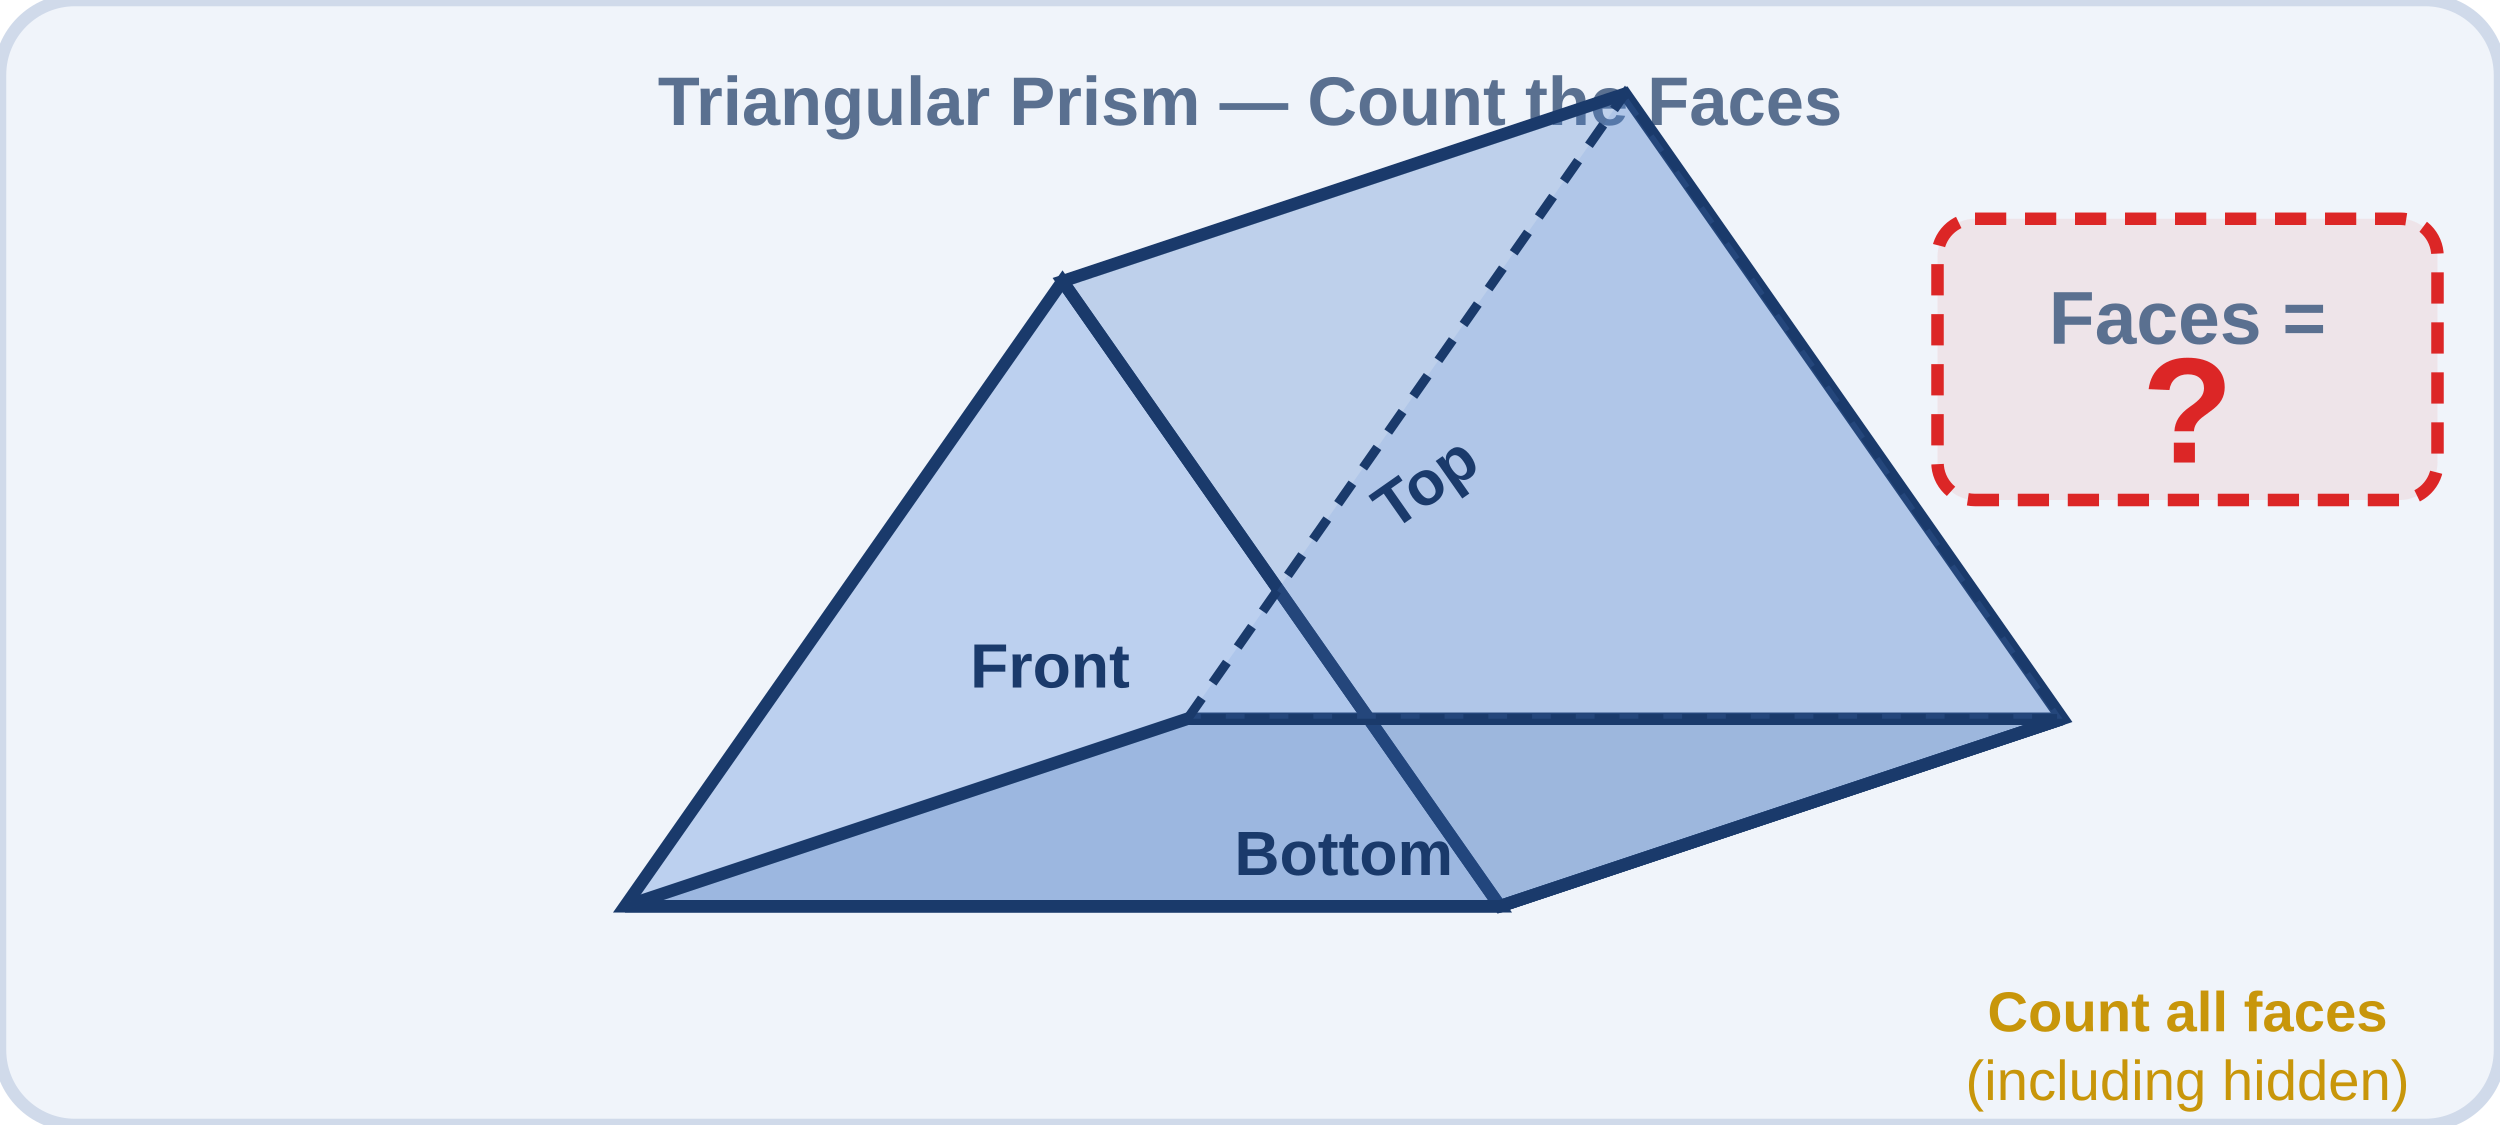
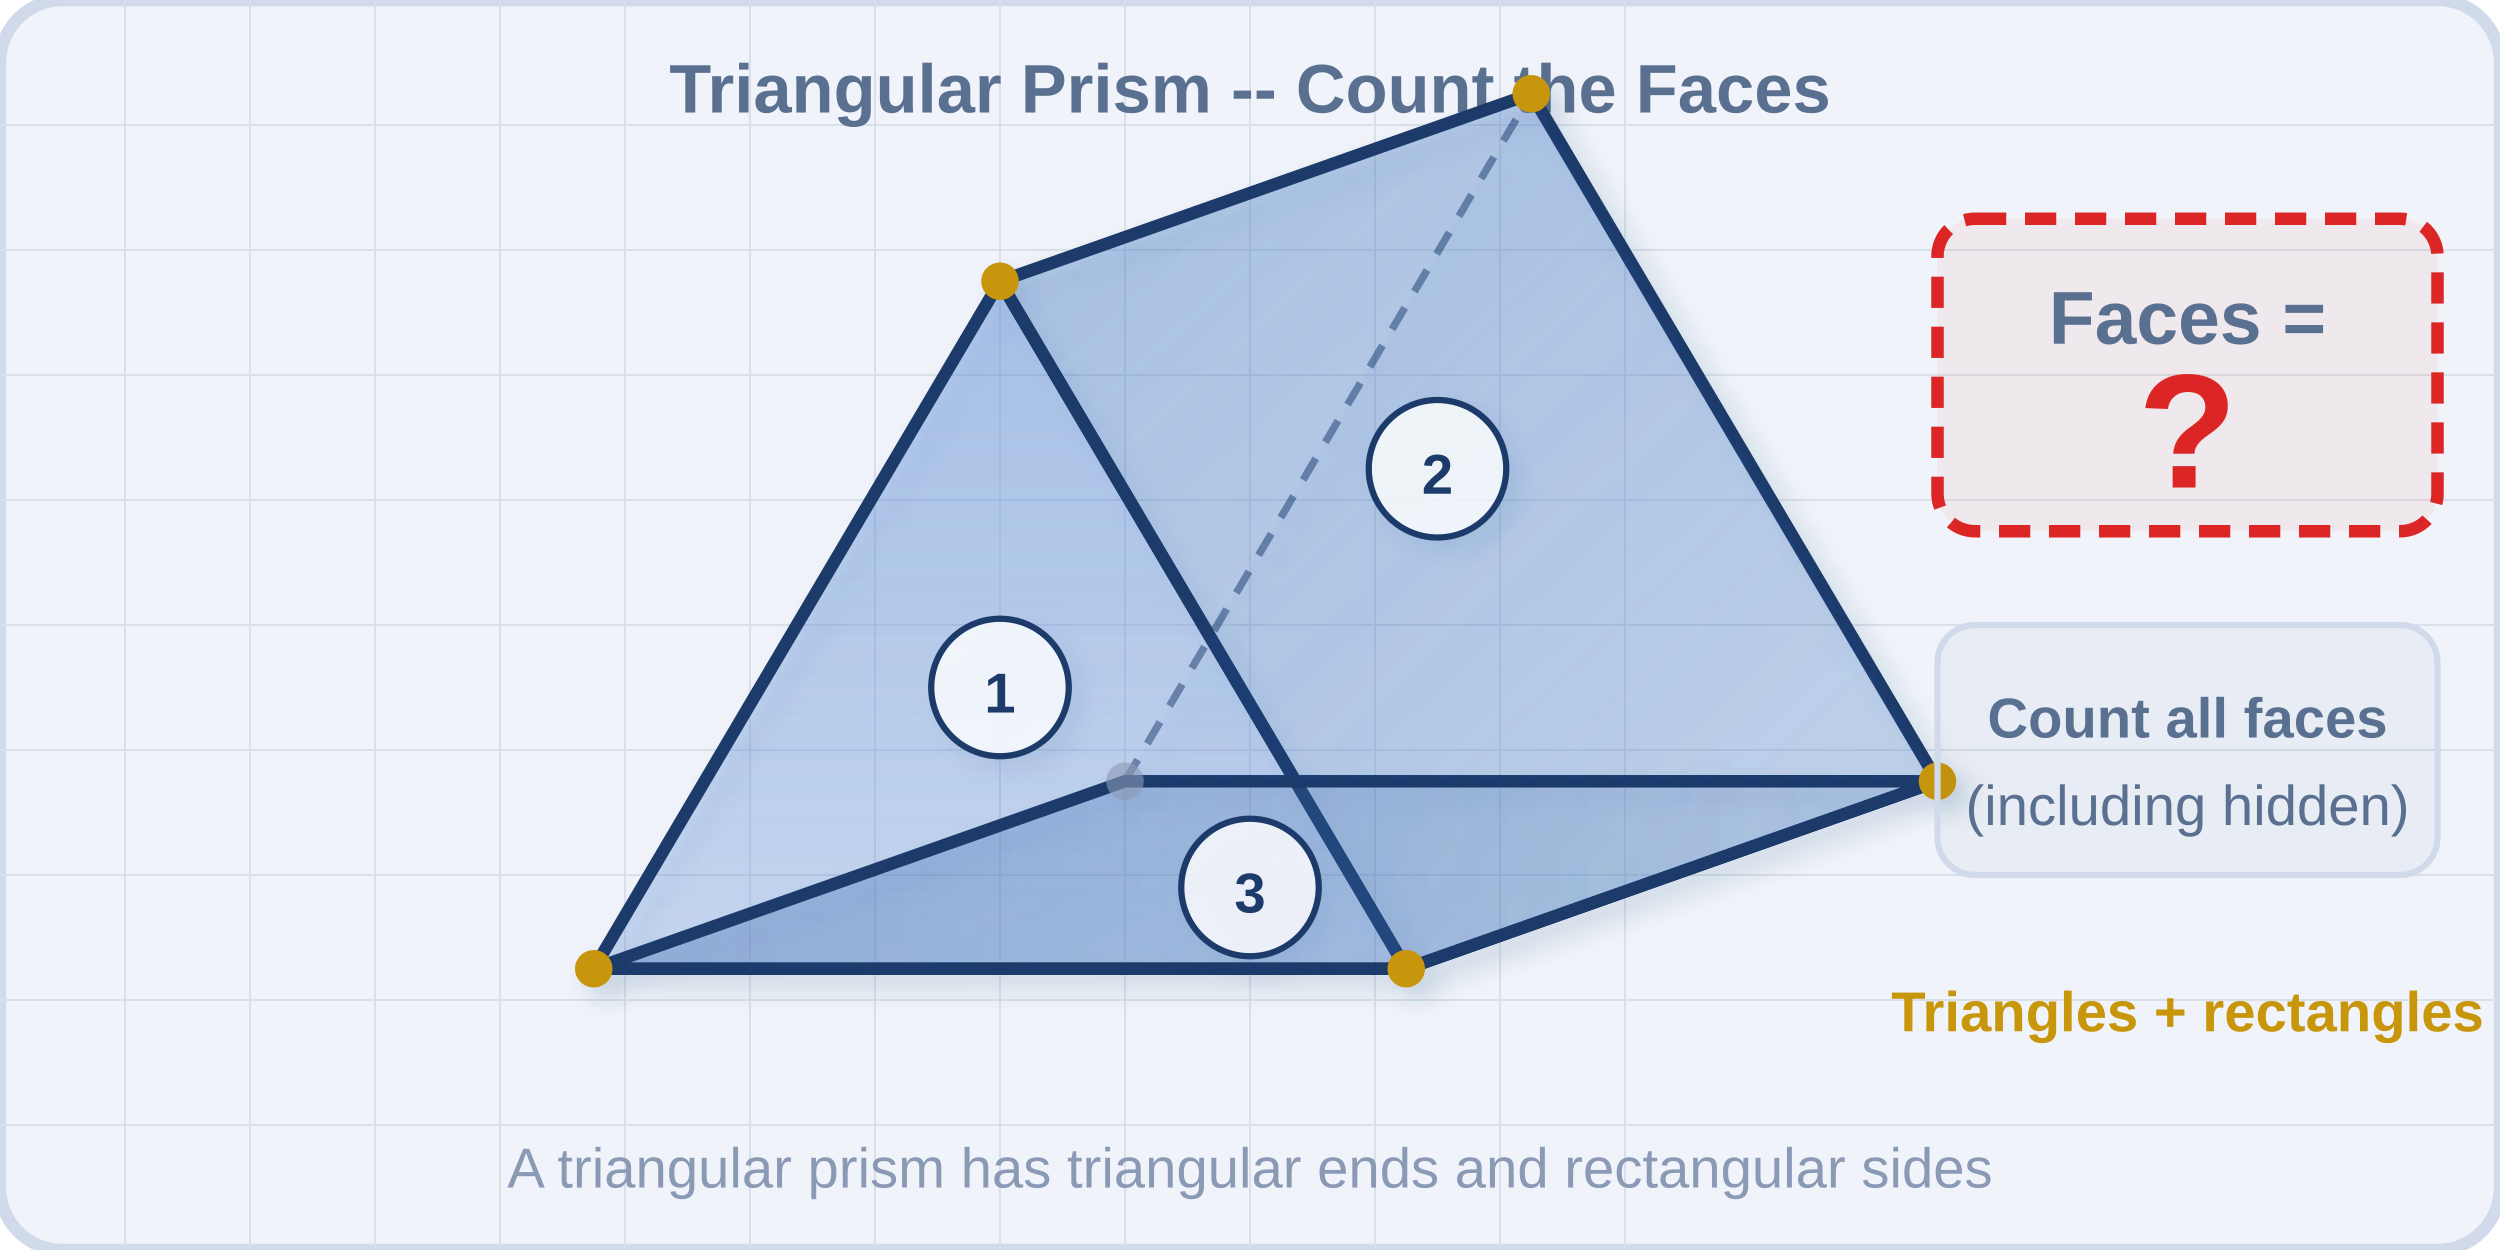
- <svg xmlns="http://www.w3.org/2000/svg" width="400" height="180" viewBox="0 0 400 180">
+ <svg xmlns="http://www.w3.org/2000/svg" width="400" height="200" viewBox="0 0 400 200">
+   <defs>
+     <linearGradient id="tpFront" x1="0" y1="0" x2="0" y2="1">
+       <stop offset="0%" stop-color="rgba(93,141,217,0.45)" />
+       <stop offset="100%" stop-color="rgba(93,141,217,0.25)" />
+     </linearGradient>
+     <linearGradient id="tpTop" x1="0" y1="0" x2="1" y2="1">
+       <stop offset="0%" stop-color="rgba(74,126,200,0.4)" />
+       <stop offset="100%" stop-color="rgba(74,126,200,0.2)" />
+     </linearGradient>
+     <linearGradient id="tpBottom" x1="0" y1="0" x2="1" y2="0">
+       <stop offset="0%" stop-color="rgba(61,111,181,0.35)" />
+       <stop offset="100%" stop-color="rgba(61,111,181,0.15)" />
+     </linearGradient>
+     <filter id="tpShadow" x="-5%" y="-5%" width="115%" height="115%">
+       <feDropShadow dx="2" dy="2" stdDeviation="2" flood-color="#1a3a6b" flood-opacity="0.18" />
+     </filter>
+   </defs>
  <style>
    @keyframes tilt {
      0%, 100% { transform: rotate(0deg); }
-       25% { transform: rotate(1deg); }
-       75% { transform: rotate(-1deg); }
+       25% { transform: rotate(0.8deg); }
+       75% { transform: rotate(-0.8deg); }
    }
-     .prism-group { animation: tilt 5s ease-in-out infinite; transform-origin: 170px 100px; }
+     .prism-group { animation: tilt 5s ease-in-out infinite; transform-origin: 165px 100px; }
    text { font-family: Arial, sans-serif; }
  </style>
-   <rect width="400" height="180" rx="12" fill="#f0f4fa" stroke="#d0daea" stroke-width="2" />
-   <text x="200" y="20" text-anchor="middle" font-family="Arial" font-size="11" fill="#5a7090" font-weight="600">Triangular Prism — Count the Faces</text>
-   <g class="prism-group">
-     <polygon points="100,145 170,45 240,145" fill="rgba(93,141,217,0.35)" stroke="#1a3a6b" stroke-width="2" />
-     <polygon points="170,45 240,145 330,115 260,15" fill="rgba(74,126,200,0.3)" stroke="#1a3a6b" stroke-width="2" />
-     <polygon points="240,145 330,115 330,115 240,145" fill="rgba(61,111,181,0.25)" stroke="#1a3a6b" stroke-width="2" />
-     <polygon points="100,145 240,145 330,115 190,115" fill="rgba(61,111,181,0.25)" stroke="#1a3a6b" stroke-width="2" />
-     <polygon points="190,115 260,15 330,115" fill="rgba(93,141,217,0.15)" stroke="#1a3a6b" stroke-width="1.5" stroke-dasharray="4,3" />
-     <line x1="100" y1="145" x2="190" y2="115" stroke="#1a3a6b" stroke-width="1" stroke-dasharray="4,3" opacity="0.5" />
-     <line x1="170" y1="45" x2="260" y2="15" stroke="#1a3a6b" stroke-width="1.5" opacity="0.7" />
-     <text x="168" y="110" text-anchor="middle" font-family="Arial" font-size="10" fill="#1a3a6b" font-weight="600">Front</text>
-     <text x="230" y="80" text-anchor="middle" font-family="Arial" font-size="10" fill="#1a3a6b" font-weight="600" transform="rotate(-35,230,80)">Top</text>
-     <text x="215" y="140" text-anchor="middle" font-family="Arial" font-size="10" fill="#1a3a6b" font-weight="600">Bottom</text>
+   <rect width="400" height="200" rx="10" fill="#f0f4fa" stroke="#d0daea" stroke-width="2" />
+   <g stroke="#d8dfe8" stroke-width="0.3">
+     <line x1="0" y1="20" x2="400" y2="20" />
+     <line x1="0" y1="40" x2="400" y2="40" />
+     <line x1="0" y1="60" x2="400" y2="60" />
+     <line x1="0" y1="80" x2="400" y2="80" />
+     <line x1="0" y1="100" x2="400" y2="100" />
+     <line x1="0" y1="120" x2="400" y2="120" />
+     <line x1="0" y1="140" x2="400" y2="140" />
+     <line x1="0" y1="160" x2="400" y2="160" />
+     <line x1="0" y1="180" x2="400" y2="180" />
+     <line x1="20" y1="0" x2="20" y2="200" />
+     <line x1="40" y1="0" x2="40" y2="200" />
+     <line x1="60" y1="0" x2="60" y2="200" />
+     <line x1="80" y1="0" x2="80" y2="200" />
+     <line x1="100" y1="0" x2="100" y2="200" />
+     <line x1="120" y1="0" x2="120" y2="200" />
+     <line x1="140" y1="0" x2="140" y2="200" />
+     <line x1="160" y1="0" x2="160" y2="200" />
+     <line x1="180" y1="0" x2="180" y2="200" />
+     <line x1="200" y1="0" x2="200" y2="200" />
+     <line x1="220" y1="0" x2="220" y2="200" />
+     <line x1="240" y1="0" x2="240" y2="200" />
+     <line x1="260" y1="0" x2="260" y2="200" />
  </g>
-   <rect x="310" y="35" width="80" height="45" rx="6" fill="rgba(220,38,38,.08)" stroke="#dc2626" stroke-width="2" stroke-dasharray="5,3" />
-   <text x="350" y="55" text-anchor="middle" font-family="Arial" font-size="12" fill="#5a7090" font-weight="600">Faces =</text>
-   <text x="350" y="74" text-anchor="middle" font-family="Arial" font-size="24" font-weight="700" fill="#dc2626">?</text>
-   <text x="350" y="165" text-anchor="middle" font-family="Arial" font-size="9" fill="#c8960a" font-weight="600">Count all faces</text>
-   <text x="350" y="176" text-anchor="middle" font-family="Arial" font-size="9" fill="#c8960a">(including hidden)</text>
+   <text x="200" y="18" text-anchor="middle" font-size="11" fill="#5a7090" font-weight="600">Triangular Prism -- Count the Faces</text>
+   <g class="prism-group" filter="url(#tpShadow)">
+     <polygon points="95,155 160,45 225,155" fill="url(#tpFront)" stroke="#1a3a6b" stroke-width="2" />
+     <polygon points="160,45 225,155 310,125 245,15" fill="url(#tpTop)" stroke="#1a3a6b" stroke-width="2" />
+     <polygon points="95,155 225,155 310,125 180,125" fill="url(#tpBottom)" stroke="#1a3a6b" stroke-width="2" />
+     <line x1="95" y1="155" x2="180" y2="125" stroke="#1a3a6b" stroke-width="1.2" stroke-dasharray="4,3" opacity="0.5" />
+     <line x1="160" y1="45" x2="245" y2="15" stroke="#1a3a6b" stroke-width="1.5" opacity="0.6" />
+     <polygon points="180,125 245,15 310,125" fill="rgba(93,141,217,0.1)" stroke="#1a3a6b" stroke-width="1.2" stroke-dasharray="4,3" opacity="0.5" />
+     <circle cx="160" cy="110" r="11" fill="rgba(255,255,255,0.8)" stroke="#1a3a6b" stroke-width="1" />
+     <text x="160" y="114" text-anchor="middle" font-size="9" fill="#1a3a6b" font-weight="700">1</text>
+     <circle cx="230" cy="75" r="11" fill="rgba(255,255,255,0.8)" stroke="#1a3a6b" stroke-width="1" />
+     <text x="230" y="79" text-anchor="middle" font-size="9" fill="#1a3a6b" font-weight="700">2</text>
+     <circle cx="200" cy="142" r="11" fill="rgba(255,255,255,0.8)" stroke="#1a3a6b" stroke-width="1" />
+     <text x="200" y="146" text-anchor="middle" font-size="9" fill="#1a3a6b" font-weight="700">3</text>
+     <circle cx="95" cy="155" r="3" fill="#c8960a" />
+     <circle cx="160" cy="45" r="3" fill="#c8960a" />
+     <circle cx="225" cy="155" r="3" fill="#c8960a" />
+     <circle cx="245" cy="15" r="3" fill="#c8960a" />
+     <circle cx="310" cy="125" r="3" fill="#c8960a" />
+     <circle cx="180" cy="125" r="3" fill="#8a9ab5" opacity="0.6" />
+   </g>
+   <rect x="310" y="35" width="80" height="50" rx="6" fill="rgba(220,38,38,0.06)" stroke="#dc2626" stroke-width="2" stroke-dasharray="5,3" />
+   <text x="350" y="55" text-anchor="middle" font-size="12" fill="#5a7090" font-weight="600">Faces =</text>
+   <text x="350" y="78" text-anchor="middle" font-size="26" font-weight="700" fill="#dc2626">?</text>
+   <rect x="310" y="100" width="80" height="40" rx="6" fill="rgba(26,58,107,0.04)" stroke="#d0daea" stroke-width="1" />
+   <text x="350" y="118" text-anchor="middle" font-size="9" fill="#5a7090" font-weight="600">Count all faces</text>
+   <text x="350" y="132" text-anchor="middle" font-size="9" fill="#5a7090">(including hidden)</text>
+   <text x="350" y="165" text-anchor="middle" font-size="9" fill="#c8960a" font-weight="600">Triangles + rectangles</text>
+   <text x="200" y="190" text-anchor="middle" font-size="9" fill="#8a9ab5">A triangular prism has triangular ends and rectangular sides</text>
</svg>
